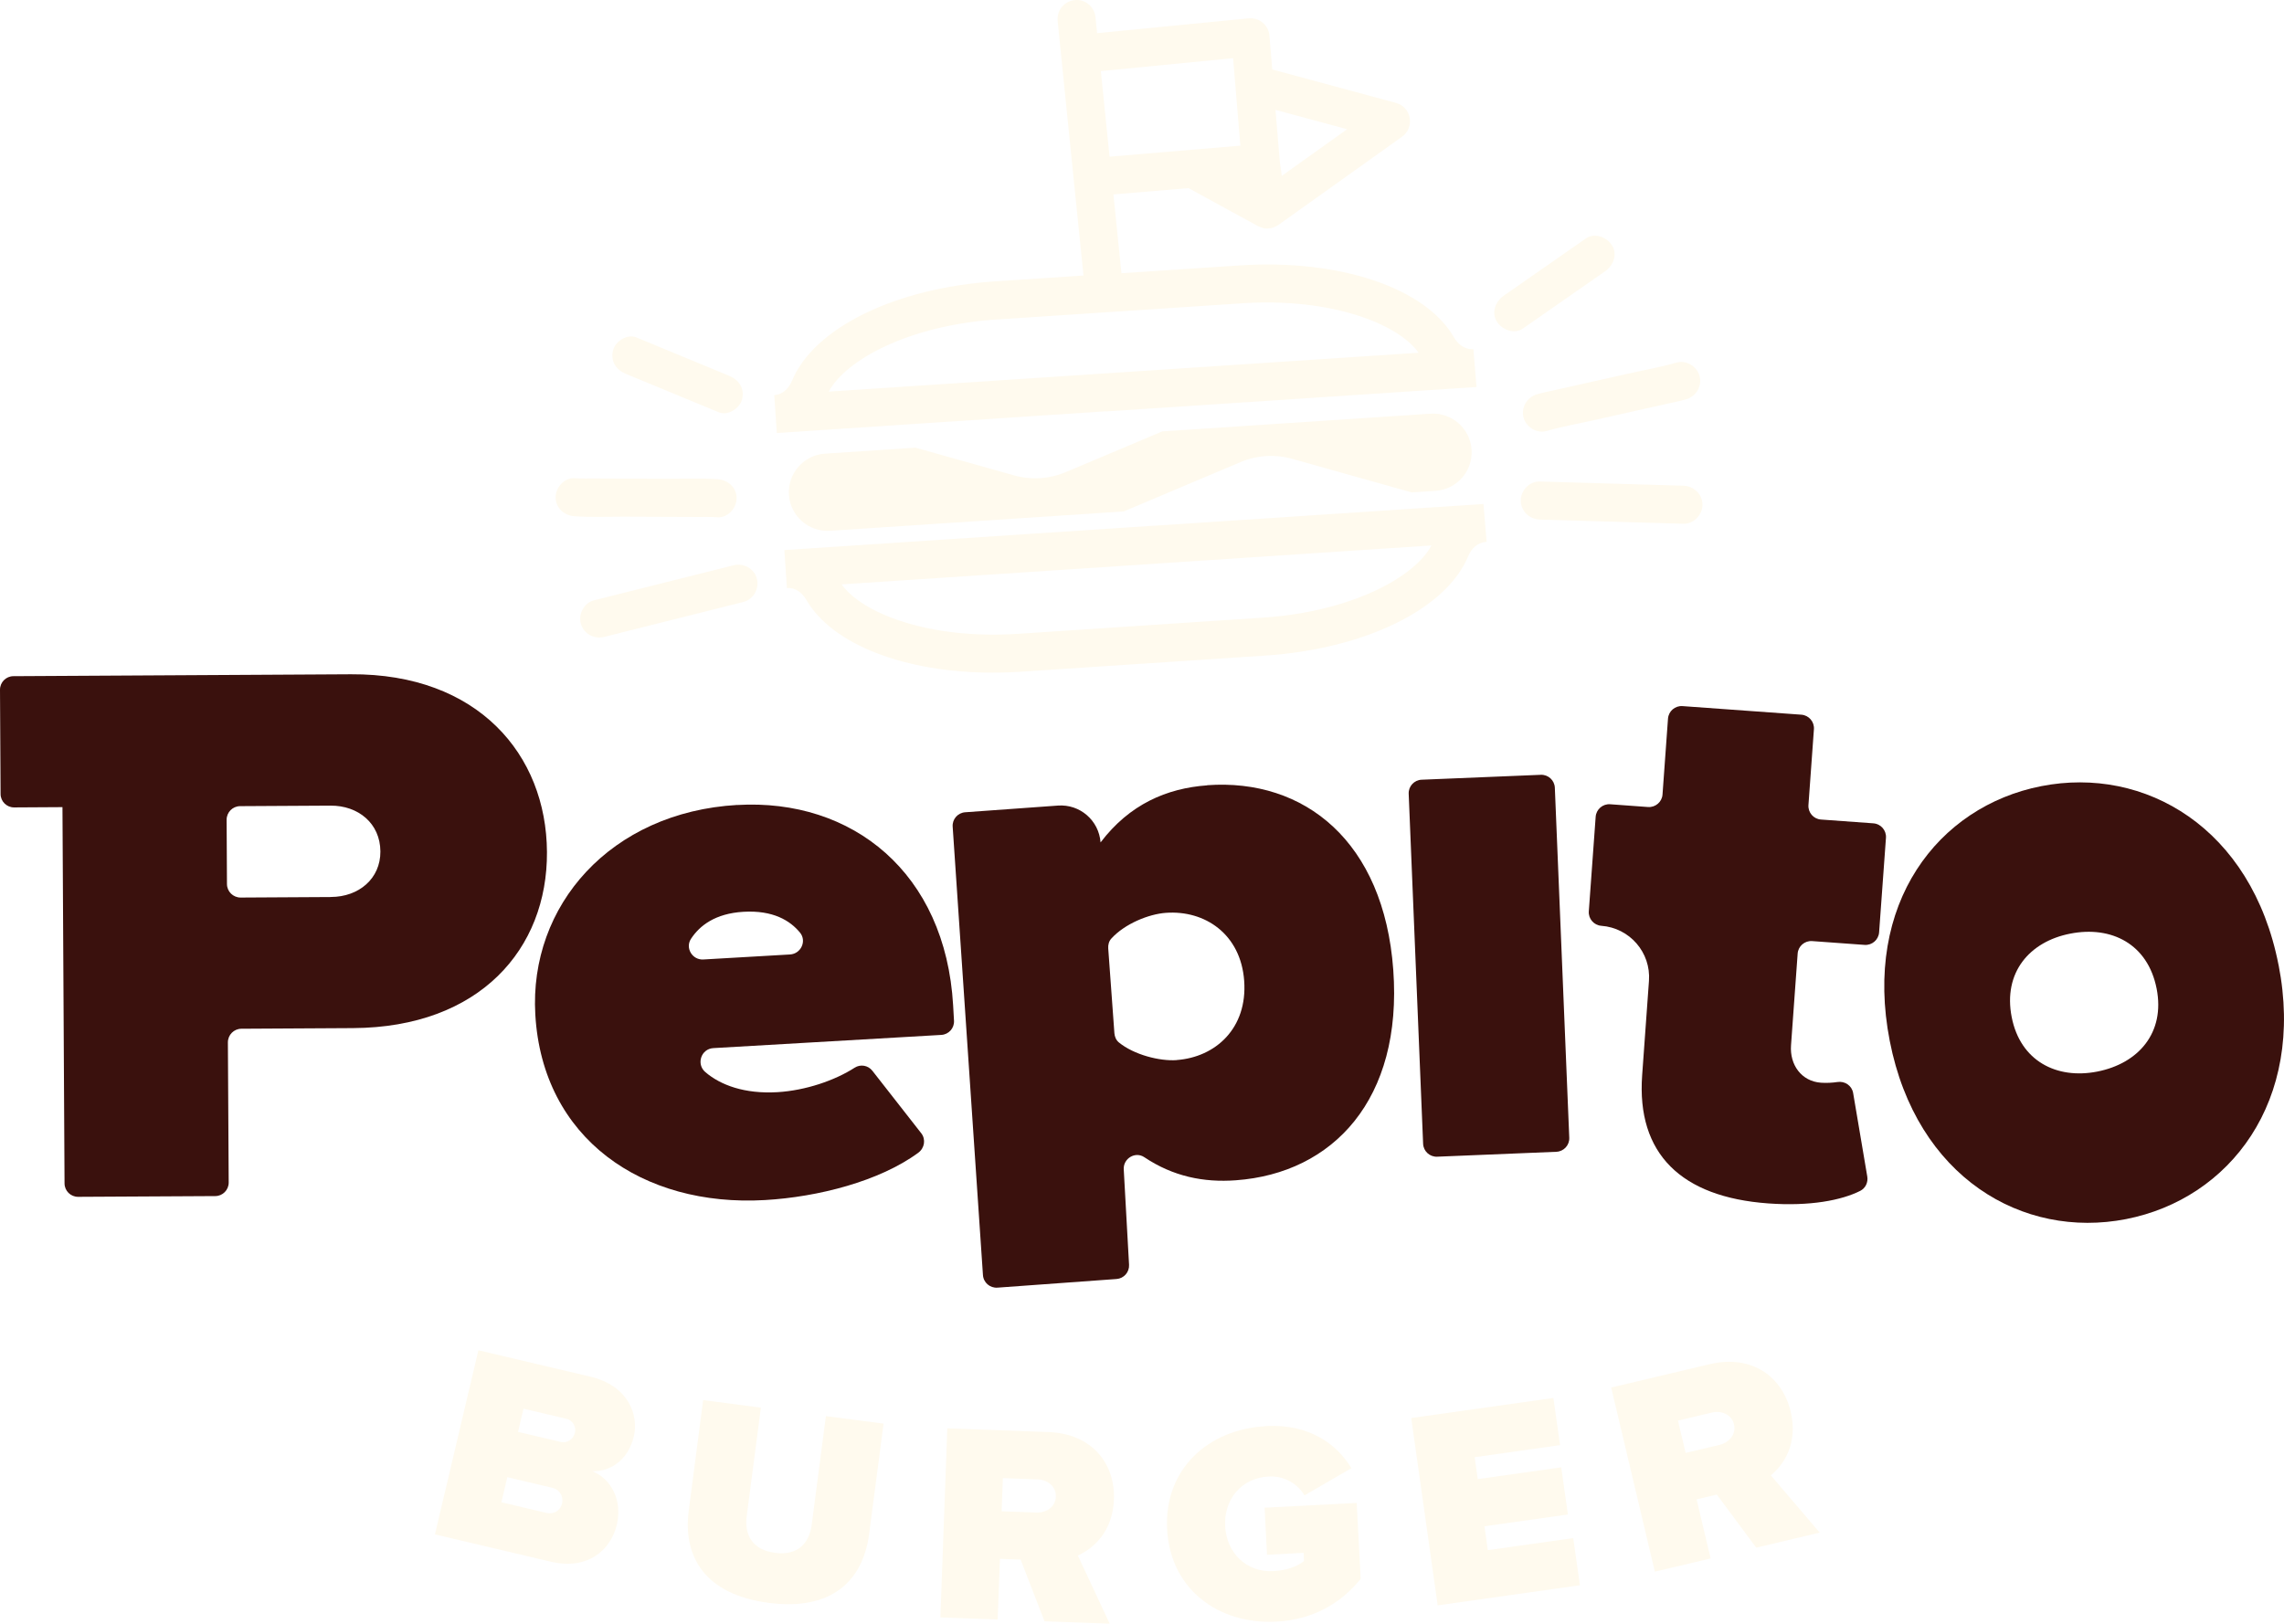
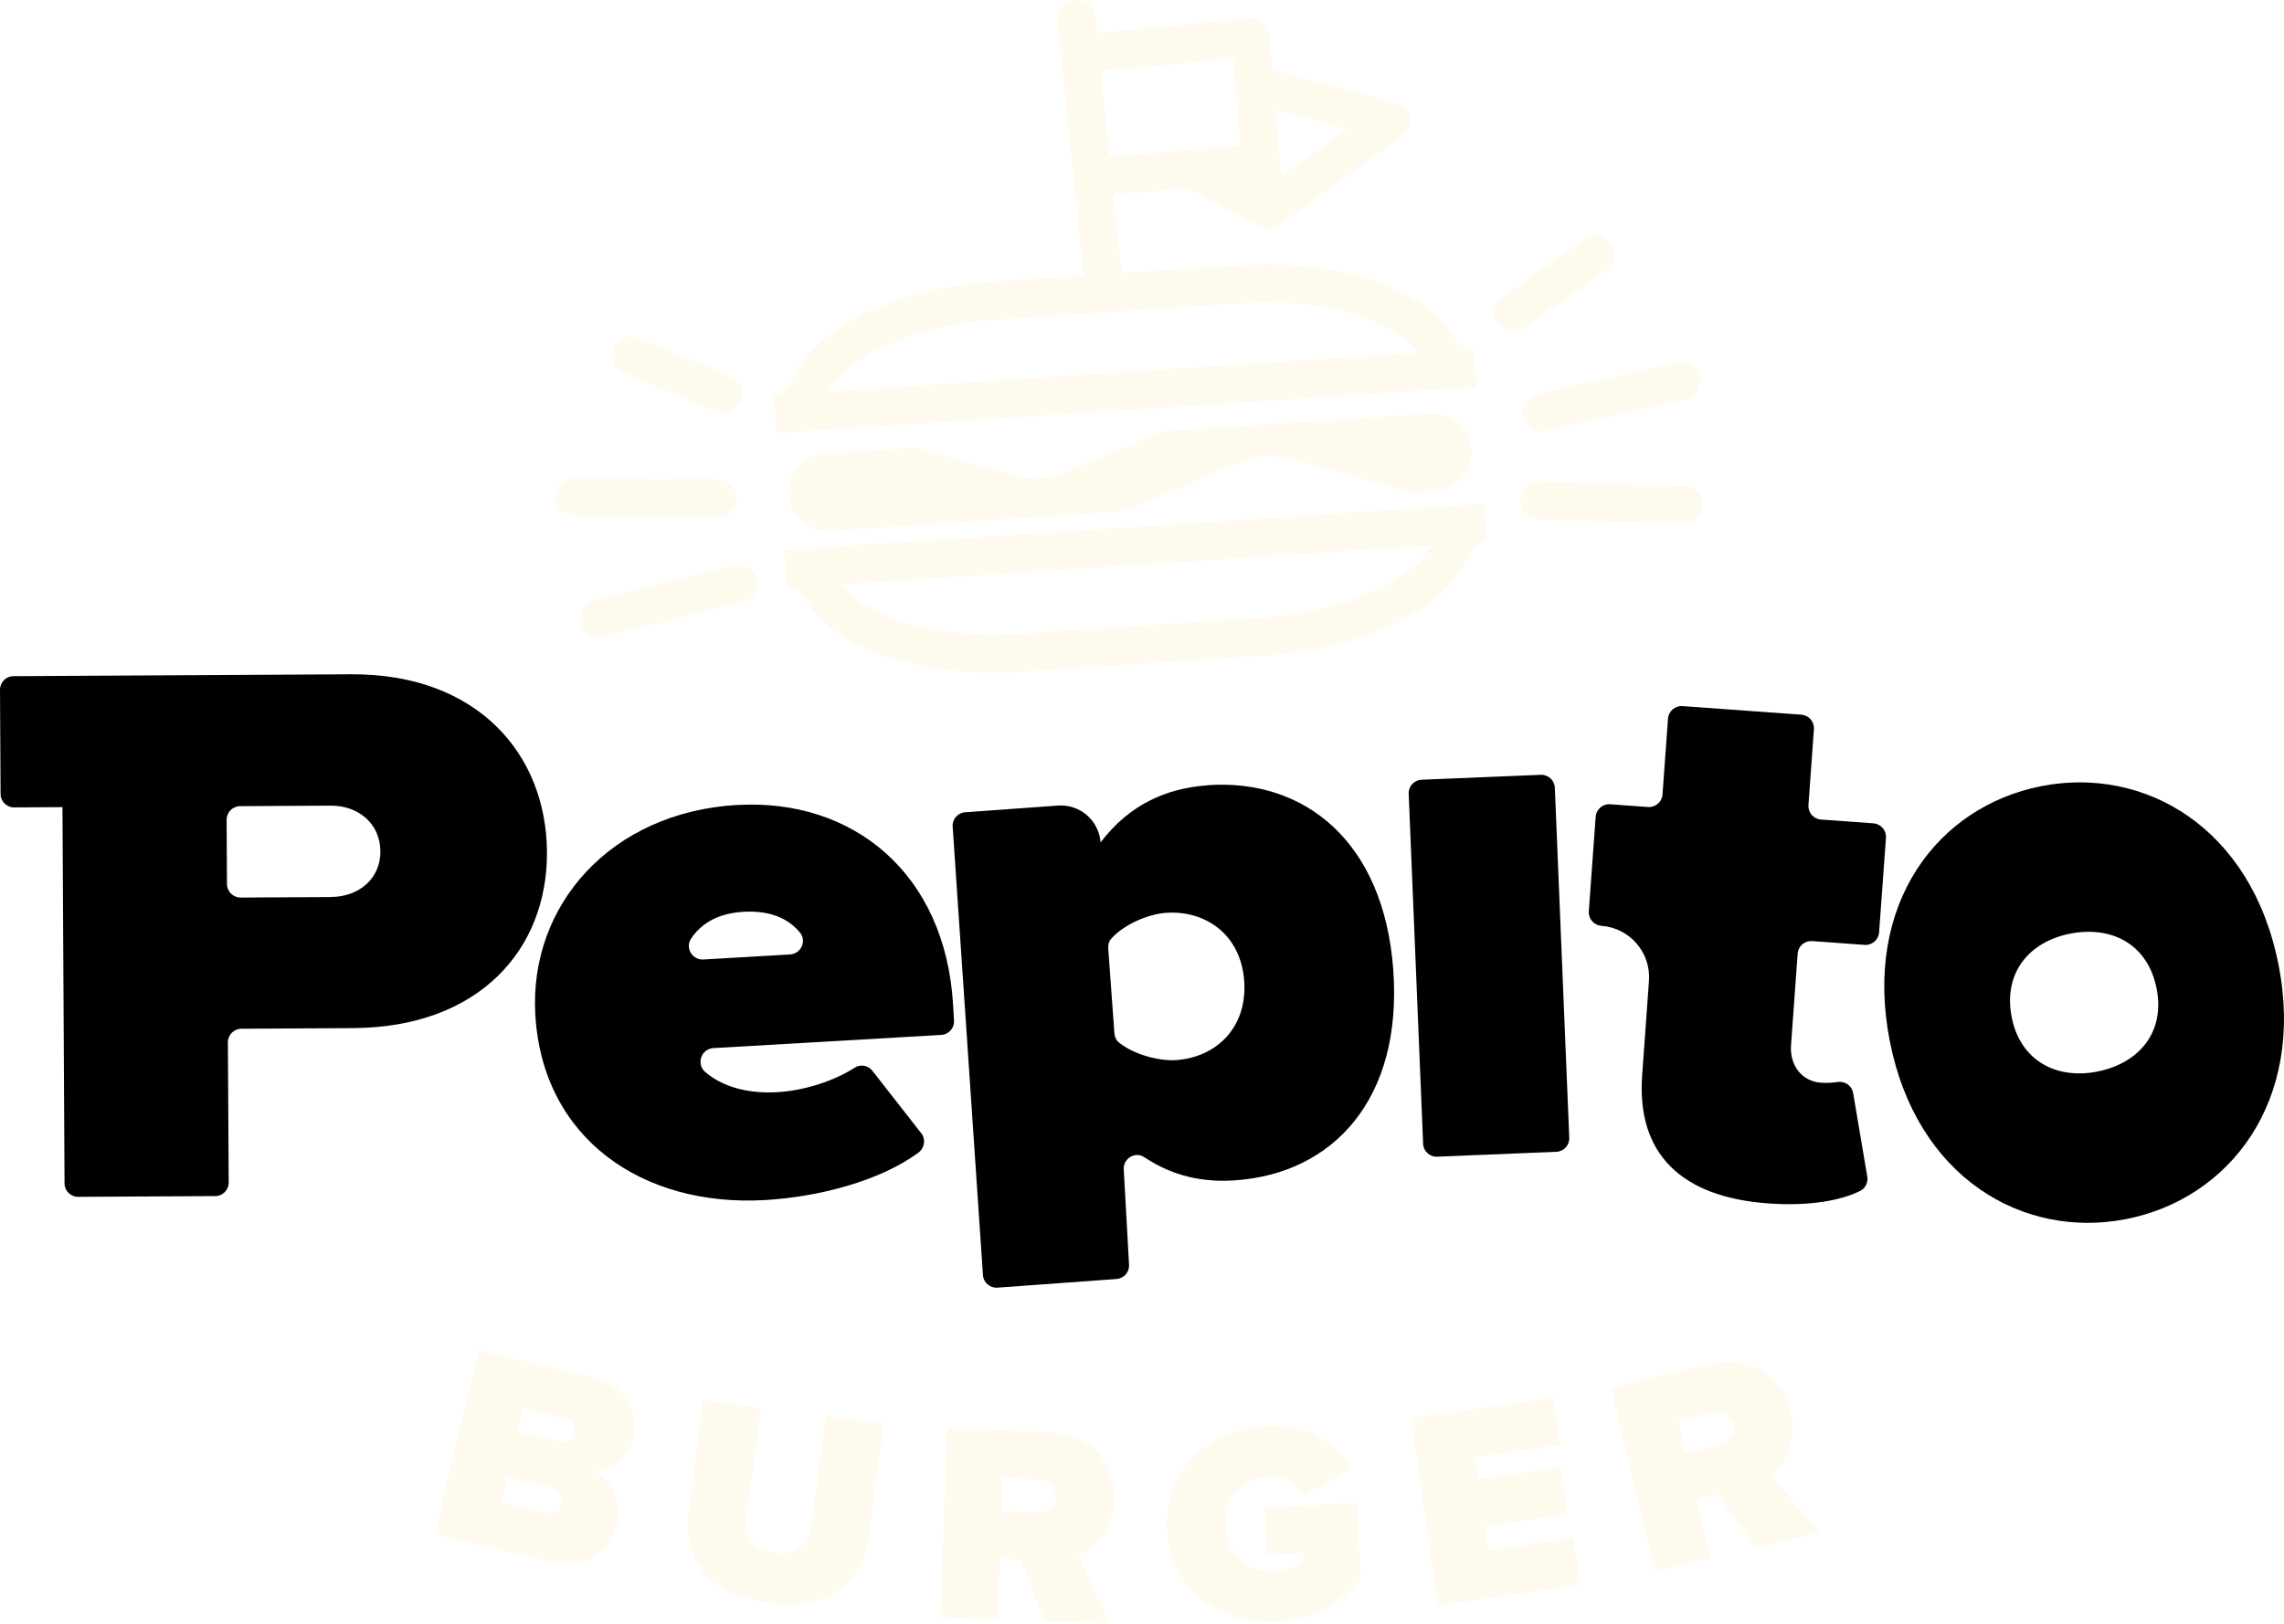
<svg xmlns="http://www.w3.org/2000/svg" id="Camada_2" data-name="Camada 2" viewBox="228.8 194.22 395.99 281.58">
  <defs>
    <style>
      .cls-1 {
        fill: #e73a28;
      }

      .cls-2 {
        fill: #fffaee;
      }

      .cls-3 {
-         fill: #3a110d;
+         fill: #000000;
      }
    </style>
  </defs>
  <g id="Layer_1" data-name="Layer 1">
    <g>
      <g>
        <g>
          <path class="cls-3" d="M356.62,333.81c-21.94,1.27-36.11,17.42-35.01,36.36,1.24,21.5,18.58,33.39,39.82,32.16,9.19-.53,19.88-3.27,26.58-8.21,1.09-.8,1.34-2.32.51-3.38l-8.47-10.83c-.74-.95-2.07-1.18-3.08-.53-3.41,2.2-8.5,3.95-13.38,4.24-5.67.33-9.85-1.21-12.5-3.48-1.62-1.38-.74-4.03,1.38-4.16l39.53-2.29c1.29-.07,2.28-1.18,2.2-2.47l-.15-2.66c-1.33-22.99-17.46-35.9-37.43-34.74ZM365.78,359.74l-15.04.87c-1.9.11-3.18-1.99-2.14-3.58,1.49-2.28,4.19-4.4,9.09-4.69,5.15-.3,8.11,1.53,9.82,3.62,1.19,1.46.15,3.67-1.74,3.78Z" />
          <path class="cls-3" d="M438.1,330.41c-7.03.51-13.47,3.29-18.49,9.9-.28-3.81-3.58-6.67-7.39-6.39l-16.08,1.16c-1.29.09-2.26,1.21-2.17,2.49l5.25,77.77c.09,1.3,1.21,2.27,2.51,2.18l20.65-1.5c1.28-.09,2.24-1.19,2.17-2.47l-.92-16.54c-.11-1.89,2-3.17,3.57-2.11,4.99,3.34,10.3,4.41,15.86,4,16.86-1.22,28.93-14.05,27.3-36.48-1.62-22.29-15.4-33.25-32.27-32.03ZM432.8,378.06c-2.95.21-7.41-.93-10.02-3.07-.47-.39-.72-.98-.77-1.59l-1.07-14.72c-.04-.61.12-1.24.53-1.69,2.35-2.59,6.52-4.26,9.47-4.47,6.75-.49,12.98,3.68,13.57,11.78.6,8.24-4.97,13.26-11.72,13.75Z" />
          <rect class="cls-3" x="474.25" y="329.02" width="25.36" height="65.43" rx="2.34" ry="2.34" transform="translate(-14.46 20.32) rotate(-2.36)" />
          <path class="cls-3" d="M553.61,337l-9.1-.66c-1.29-.09-2.26-1.22-2.17-2.51l.95-13.16c.09-1.29-.88-2.41-2.17-2.51l-20.62-1.49c-1.29-.09-2.41.88-2.51,2.17l-.95,13.16c-.09,1.29-1.22,2.26-2.51,2.17l-6.57-.48c-1.29-.09-2.41.88-2.51,2.17l-1.19,16.4c-.09,1.29.88,2.41,2.17,2.51,4.92.36,8.62,4.63,8.26,9.55l-1.18,16.36c-.99,13.65,6.81,21.14,21.84,22.23,7.28.53,12.74-.55,15.96-2.17.92-.46,1.4-1.48,1.23-2.49l-2.45-14.48c-.22-1.29-1.44-2.11-2.73-1.91-.86.13-1.87.19-2.86.12-3.37-.24-5.43-3.11-5.18-6.49l1.15-15.9c.09-1.29,1.22-2.26,2.51-2.17l9.1.66c1.29.09,2.41-.88,2.51-2.17l1.19-16.4c.09-1.29-.88-2.41-2.17-2.51Z" />
          <path class="cls-3" d="M623.84,361.54c-4.66-23.78-23.19-34.51-41.13-30.99-17.95,3.52-30.93,20.41-26.27,44.2,4.63,23.64,23.03,34.39,40.98,30.88,17.95-3.52,31.06-20.44,26.43-44.08ZM592.41,380.05c-7.05,1.38-13.34-1.84-14.83-9.44-1.52-7.74,3.09-13.1,10.14-14.48,7.18-1.41,13.47,1.81,14.99,9.55,1.49,7.6-3.12,12.96-10.3,14.37Z" />
        </g>
        <path class="cls-3" d="M289.65,311.15l-47.81.27h0l-10.71.06c-1.29,0-2.34,1.06-2.33,2.36l.1,18.07c0,1.29,1.06,2.34,2.36,2.33l8.37-.05.36,65.25c0,1.29,1.06,2.34,2.36,2.33l23.77-.13c1.29,0,2.34-1.06,2.33-2.36l-.14-24.3c0-1.29,1.04-2.35,2.33-2.36l19.35-.11c21.98-.12,33.74-13.74,33.64-30.53-.09-16.93-12.01-30.96-33.99-30.83ZM286.2,349.78l-15.69.09c-1.29,0-2.35-1.04-2.36-2.33l-.06-11.16c0-1.29,1.04-2.35,2.33-2.36l15.69-.09c4.79-.03,8.61,3.07,8.64,7.94.03,4.74-3.76,7.88-8.55,7.9Z" />
        <g>
          <path class="cls-2" d="M304.21,460.31l7.53-31.93,19.39,4.57c6.61,1.56,8.44,6.64,7.56,10.37-.94,3.97-3.91,6.1-7.18,6.04,3.32,1.34,5.21,5.12,4.24,9.24-1.05,4.45-5.06,7.95-11.47,6.44l-20.06-4.73ZM315.73,454.74l7.76,1.83c1.39.33,2.48-.43,2.76-1.62.27-1.15-.34-2.41-1.73-2.73l-7.76-1.83-1.03,4.36ZM318.61,442.53l7.47,1.76c1.01.24,2.13-.46,2.4-1.61.26-1.1-.45-2.18-1.45-2.41l-7.47-1.76-.95,4.02Z" />
          <path class="cls-2" d="M350.72,437.02l10,1.31-2.46,18.83c-.41,3.12.88,5.82,4.93,6.35,4,.52,5.94-1.76,6.34-4.88l2.46-18.83,10,1.3-2.5,19.12c-1.06,8.1-6.46,13.4-17.44,11.96s-14.89-7.95-13.84-16l2.5-19.17Z" />
          <path class="cls-2" d="M409.89,475.37l-4.14-10.69-3.59-.13-.39,10.52-9.93-.36,1.2-32.79,17.5.64c7.67.28,11.61,5.54,11.39,11.69-.21,5.65-3.61,8.53-6.26,9.72l5.52,11.82-11.31-.41ZM408.72,450.77l-6.05-.22-.21,5.75,6.05.22c1.67.06,3.29-.96,3.35-2.78.06-1.77-1.47-2.91-3.14-2.97Z" />
          <path class="cls-2" d="M448.28,441.52c7.62-.4,12.34,3.2,14.82,7.31l-8.13,4.71c-1.19-1.96-3.43-3.42-6.23-3.27-4.77.25-7.77,4.05-7.53,8.62s3.62,8.04,8.39,7.79c2.11-.11,4.05-.75,5.28-1.75l-.07-1.42-6.34.33-.42-8.16,15.97-.83.69,13.17c-3.43,4.22-8.2,7.08-14.64,7.42-9.93.52-18.37-5.55-18.92-16.01-.55-10.52,7.22-17.38,17.15-17.89Z" />
          <path class="cls-2" d="M478.06,472.62l-4.59-32.49,24.65-3.48,1.16,8.18-14.81,2.09.54,3.8,14.47-2.04,1.16,8.18-14.47,2.04.58,4.14,14.81-2.09,1.16,8.18-24.64,3.48Z" />
          <path class="cls-2" d="M533.28,462.6l-6.83-9.2-3.5.83,2.43,10.25-9.67,2.29-7.57-31.93,17.04-4.04c7.47-1.77,12.67,2.26,14.09,8.24,1.3,5.51-1.21,9.19-3.45,11.03l8.47,9.93-11.01,2.61ZM525.61,439.18l-5.89,1.4,1.33,5.6,5.89-1.4c1.63-.39,2.91-1.8,2.49-3.57-.41-1.72-2.19-2.41-3.82-2.03Z" />
        </g>
        <g>
          <path class="cls-2" d="M430.32,269.03l-16.76,7.07c-2.83,1.19-5.98,1.39-8.94.56l-17.11-4.81-15.68,1.04c-3.69.24-6.49,3.44-6.25,7.13.24,3.69,3.44,6.49,7.13,6.25l50.91-3.36,20.27-8.56c2.83-1.19,5.98-1.39,8.94-.56l20.71,5.82,4.15-.27c3.69-.24,6.49-3.44,6.25-7.13-.24-3.69-3.44-6.49-7.13-6.25l-46.5,3.07Z" />
          <path class="cls-2" d="M420.55,265.57l64.13-4.23h0s.07,0,.11,0l-.54-6.57h-.15s-.06.01-.09.01c-1.22,0-2.38-.76-3.14-2.08-4.97-8.59-19.87-13.6-37.17-12.45l-20.47,1.35-1.39-13.66,13.01-1.1,12.09,6.61s.03.01.05.02c.17.09.35.15.53.21.07.02.14.06.22.08.25.06.5.09.75.09.01,0,.02,0,.04,0,0,0,0,0,0,0,0,0,0,0,0,0,.05,0,.1-.02.15-.02.28-.01.56-.04.83-.13.09-.03.17-.09.26-.13.22-.09.43-.17.63-.31,0,0,.01-.01.02-.02,0,0,.02,0,.02-.01l21.44-15.3c1.04-.74,1.55-2.01,1.33-3.27s-1.15-2.27-2.39-2.6l-21.44-5.79-.49-5.86c-.07-.88-.5-1.69-1.17-2.26s-1.55-.83-2.43-.75l-26.28,2.57-.28-2.78c-.19-1.81-1.81-3.17-3.61-2.95-1.81.18-3.13,1.8-2.95,3.61l.61,6.04h0s0,0,0,0l2.16,21.3s0,0,0,0c0,0,0,0,0,0l1.71,16.81-15.32,1.01c-17.27,1.14-31.42,8.06-35.21,17.23-.6,1.46-1.71,2.38-2.98,2.49h-.1s.44,6.58.44,6.58h.05s.08,0,.12-.01l56.89-3.76s.01,0,.02,0ZM462.36,216.63l-11.33,8.09-.35-2.56-.74-8.88,12.42,3.35ZM442.59,204.31l1.26,15.17-22.68,1.91-1.51-14.84,22.93-2.24ZM401.75,249.62l21.16-1.4s.01,0,.02,0c0,0,.02,0,.02,0l21.16-1.4c15.48-1.03,27.07,3.55,30.64,8.57l-47.61,3.14s0,0,0,0l-54.65,3.6c2.88-5.43,13.78-11.5,29.25-12.52Z" />
          <path class="cls-2" d="M428.92,285.38s0,0,0,0l-64.13,4.23.44,6.58h.05c1.29-.1,2.53.69,3.33,2.07,4.49,7.77,17.16,12.61,32.34,12.61,1.59,0,3.2-.05,4.83-.16l21.16-1.4s0,0,0,0c.01,0,.03,0,.04,0l21.16-1.4c17.27-1.14,31.42-8.06,35.21-17.23.59-1.44,1.68-2.36,3.08-2.49.04,0,.07,0,.11,0l-.54-6.57-57.09,3.77ZM447.72,301.33l-21.16,1.4s-.01,0-.02,0c0,0-.02,0-.02,0l-21.16,1.4c-15.49,1.03-27.08-3.56-30.64-8.57l47.61-3.14s0,0,0,0l54.65-3.61c-2.87,5.43-13.77,11.5-29.25,12.52Z" />
          <path class="cls-2" d="M507.09,241.26c1.41-.98,2.2-2.93,1.18-4.51-.9-1.4-3-2.24-4.51-1.18-4.75,3.31-9.5,6.62-14.25,9.93-1.41.98-2.2,2.93-1.18,4.51.9,1.4,3,2.24,4.51,1.18,4.75-3.31,9.5-6.62,14.25-9.93Z" />
          <path class="cls-2" d="M495.25,262.6c-1.71.5-2.78,2.32-2.3,4.05.47,1.7,2.34,2.8,4.05,2.3,2.72-.79,5.55-1.28,8.3-1.9,4.15-.93,8.3-1.85,12.44-2.79,1.14-.26,2.3-.48,3.42-.8,1.71-.5,2.78-2.32,2.3-4.05-.47-1.7-2.34-2.8-4.05-2.3-2.71.79-5.55,1.28-8.3,1.9-4.15.93-8.3,1.85-12.44,2.79-1.14.26-2.3.48-3.42.8Z" />
          <path class="cls-2" d="M520.67,278.45c-8.3-.24-16.61-.49-24.91-.73-1.78-.05-3.3,1.55-3.3,3.3,0,1.83,1.51,3.24,3.3,3.3,8.3.24,16.61.49,24.91.73,1.78.05,3.3-1.55,3.3-3.3,0-1.83-1.51-3.24-3.3-3.3Z" />
          <path class="cls-2" d="M337.37,259.08c5.35,2.21,10.7,4.43,16.05,6.64,1.6.66,3.69-.71,4.05-2.3.44-1.92-.59-3.35-2.3-4.05-5.35-2.21-10.7-4.43-16.05-6.64-1.6-.66-3.69.71-4.05,2.3-.44,1.92.59,3.35,2.3,4.05Z" />
          <path class="cls-2" d="M336.96,283.82c4.25.02,8.51.02,12.76.05,1.16,0,2.34-.03,3.49.05,1.78.12,3.3-1.6,3.3-3.3,0-1.88-1.51-3.18-3.3-3.3-2.83-.19-5.7-.06-8.53-.07-4.25-.02-8.51-.02-12.76-.05-1.16,0-2.33.03-3.49-.05-1.78-.12-3.3,1.6-3.3,3.3,0,1.88,1.51,3.18,3.3,3.3,2.83.19,5.7.06,8.53.07Z" />
          <path class="cls-2" d="M355.97,292.25c-8.06,2.02-16.12,4.04-24.17,6.07-1.73.43-2.77,2.37-2.3,4.05.48,1.75,2.32,2.74,4.05,2.3,8.06-2.02,16.12-4.04,24.17-6.07,1.73-.43,2.77-2.37,2.3-4.05-.48-1.75-2.32-2.74-4.05-2.3Z" />
        </g>
      </g>
    </g>
  </g>
</svg>
